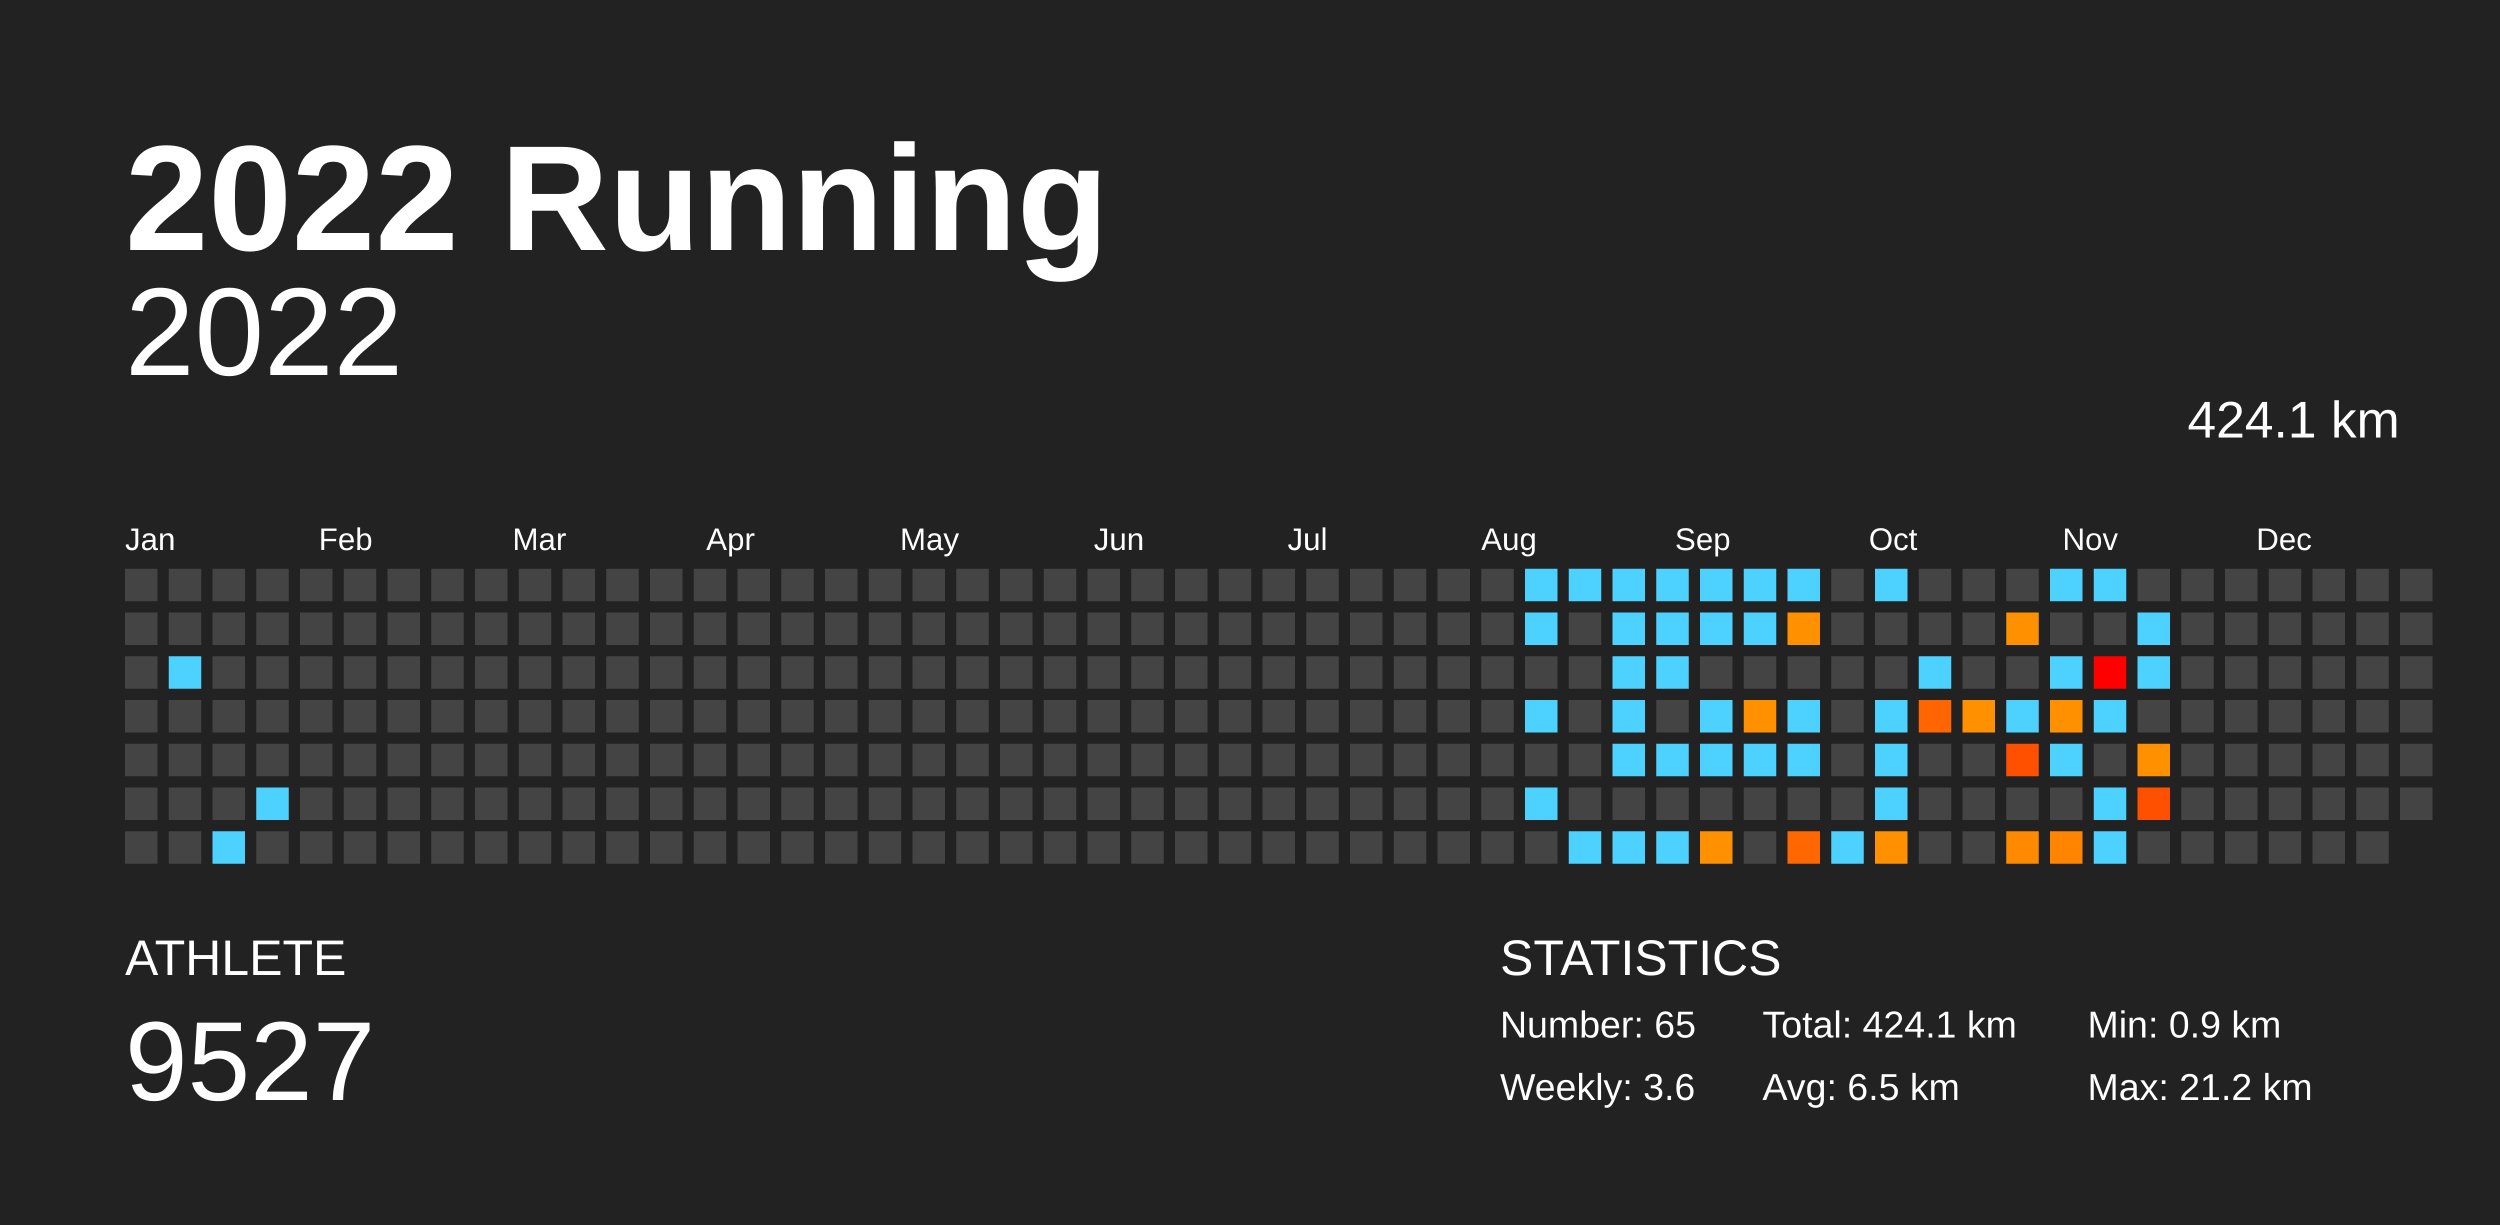
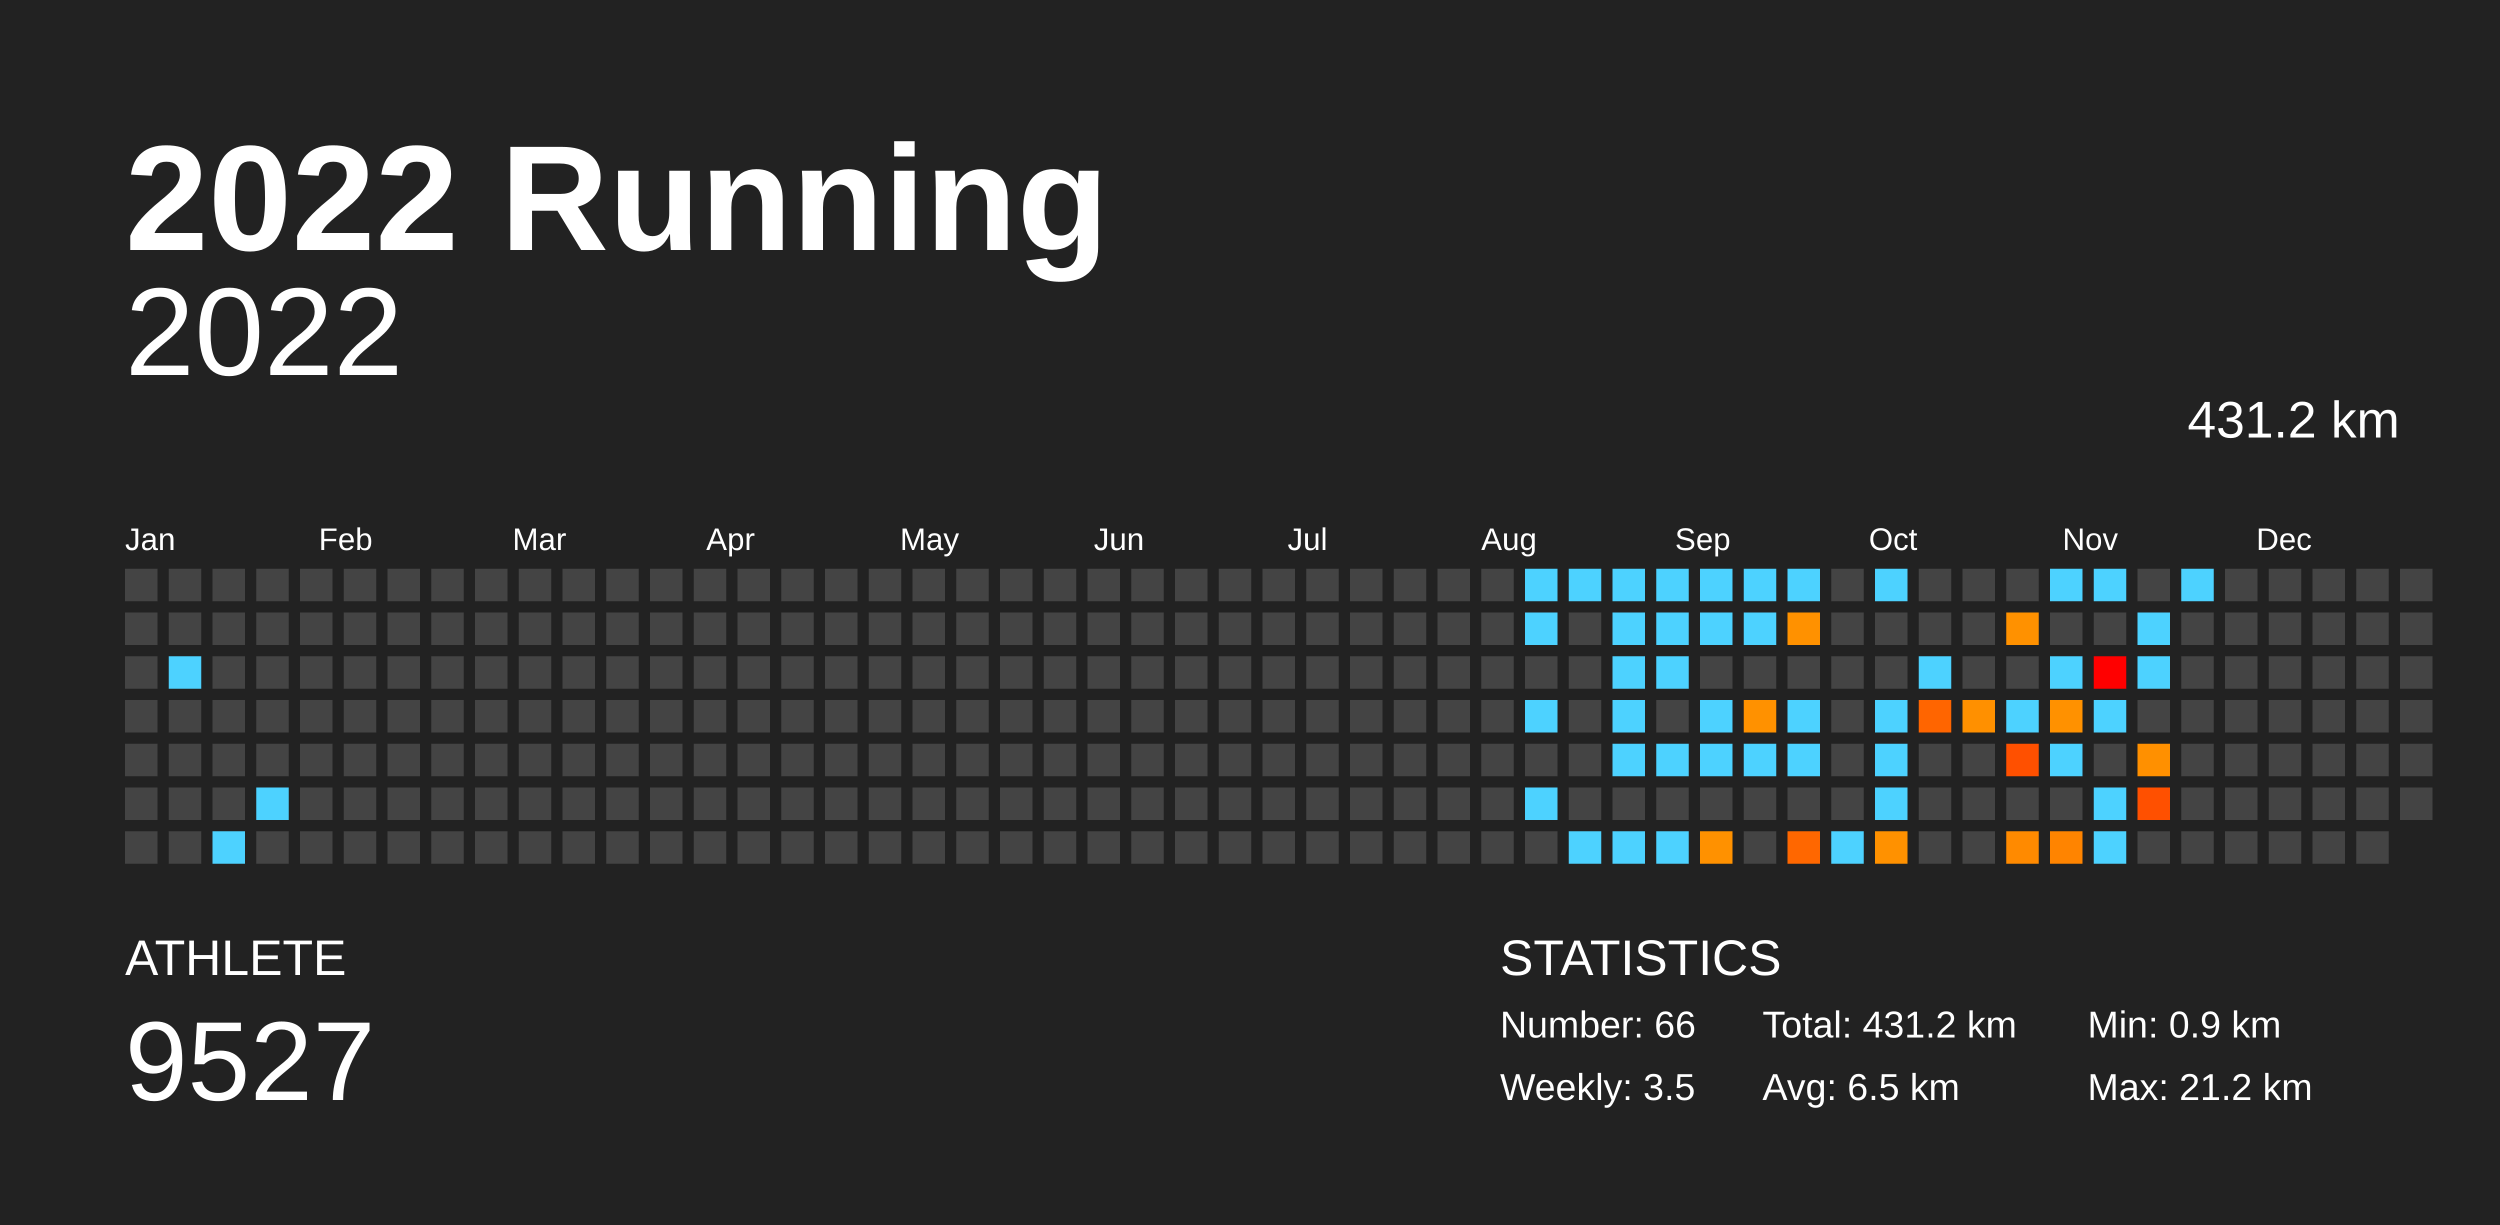
<svg xmlns="http://www.w3.org/2000/svg" baseProfile="full" height="98mm" version="1.1" viewBox="0,0,200,98" width="200mm">
  <defs />
  <rect fill="#222222" height="98" width="200" x="0" y="0" />
  <text fill="#FFFFFF" style="font-size:12px; font-family:Arial; font-weight:bold;" x="10" y="20">2022 Running</text>
  <text fill="#FFFFFF" style="font-size:4px; font-family:Arial" x="10" y="78">ATHLETE</text>
  <text fill="#FFFFFF" style="font-size:9px; font-family:Arial" x="10" y="88">9527</text>
  <text fill="#FFFFFF" style="font-size:4px; font-family:Arial" x="120" y="78">STATISTICS</text>
-   <text fill="#FFFFFF" style="font-size:3px; font-family:Arial" x="120" y="83">Number: 65</text>
-   <text fill="#FFFFFF" style="font-size:3px; font-family:Arial" x="120" y="88">Weekly: 3.6</text>
-   <text fill="#FFFFFF" style="font-size:3px; font-family:Arial" x="141" y="83">Total: 424.1 km</text>
+   <text fill="#FFFFFF" style="font-size:3px; font-family:Arial" x="120" y="83">Number: 66</text>
+   <text fill="#FFFFFF" style="font-size:3px; font-family:Arial" x="120" y="88">Weekly: 3.5</text>
+   <text fill="#FFFFFF" style="font-size:3px; font-family:Arial" x="141" y="83">Total: 431.2 km</text>
  <text fill="#FFFFFF" style="font-size:3px; font-family:Arial" x="141" y="88">Avg: 6.5 km</text>
  <text fill="#FFFFFF" style="font-size:3px; font-family:Arial" x="167" y="83">Min: 0.9 km</text>
  <text fill="#FFFFFF" style="font-size:3px; font-family:Arial" x="167" y="88">Max: 21.2 km</text>
  <text alignment-baseline="hanging" fill="#FFFFFF" style="font-size:10.0px; font-family:Arial;" x="10" y="30">2022</text>
-   <text alignment-baseline="hanging" fill="#FFFFFF" style="font-size:4.125px; font-family:Arial;" x="175" y="35">424.1 km</text>
+   <text alignment-baseline="hanging" fill="#FFFFFF" style="font-size:4.125px; font-family:Arial;" x="175" y="35">431.2 km</text>
  <text fill="#FFFFFF" style="font-size:2.5px; font-family:Arial" x="10.0" y="44">Jan</text>
  <text fill="#FFFFFF" style="font-size:2.5px; font-family:Arial" x="25.5" y="44">Feb</text>
  <text fill="#FFFFFF" style="font-size:2.5px; font-family:Arial" x="41.0" y="44">Mar</text>
  <text fill="#FFFFFF" style="font-size:2.5px; font-family:Arial" x="56.5" y="44">Apr</text>
  <text fill="#FFFFFF" style="font-size:2.5px; font-family:Arial" x="72.0" y="44">May</text>
  <text fill="#FFFFFF" style="font-size:2.5px; font-family:Arial" x="87.5" y="44">Jun</text>
  <text fill="#FFFFFF" style="font-size:2.5px; font-family:Arial" x="103.0" y="44">Jul</text>
  <text fill="#FFFFFF" style="font-size:2.5px; font-family:Arial" x="118.5" y="44">Aug</text>
  <text fill="#FFFFFF" style="font-size:2.5px; font-family:Arial" x="134.0" y="44">Sep</text>
  <text fill="#FFFFFF" style="font-size:2.5px; font-family:Arial" x="149.5" y="44">Oct</text>
  <text fill="#FFFFFF" style="font-size:2.5px; font-family:Arial" x="165.0" y="44">Nov</text>
  <text fill="#FFFFFF" style="font-size:2.5px; font-family:Arial" x="180.5" y="44">Dec</text>
  <rect fill="#444444" height="2.6" width="2.6" x="10.0" y="45.5" />
  <rect fill="#444444" height="2.6" width="2.6" x="10.0" y="49.0" />
  <rect fill="#444444" height="2.6" width="2.6" x="10.0" y="52.5" />
  <rect fill="#444444" height="2.6" width="2.6" x="10.0" y="56.0" />
  <rect fill="#444444" height="2.6" width="2.6" x="10.0" y="59.5" />
  <rect fill="#444444" height="2.6" width="2.6" x="10.0" y="63.0" />
  <rect fill="#444444" height="2.6" width="2.6" x="10.0" y="66.5" />
  <rect fill="#444444" height="2.6" width="2.6" x="13.5" y="45.5" />
  <rect fill="#444444" height="2.6" width="2.6" x="13.5" y="49.0" />
  <rect fill="#4dd2ff" height="2.6" width="2.6" x="13.5" y="52.5" />
  <rect fill="#444444" height="2.6" width="2.6" x="13.5" y="56.0" />
  <rect fill="#444444" height="2.6" width="2.6" x="13.5" y="59.5" />
  <rect fill="#444444" height="2.6" width="2.6" x="13.5" y="63.0" />
  <rect fill="#444444" height="2.6" width="2.6" x="13.5" y="66.5" />
  <rect fill="#444444" height="2.6" width="2.6" x="17.0" y="45.5" />
  <rect fill="#444444" height="2.6" width="2.6" x="17.0" y="49.0" />
  <rect fill="#444444" height="2.6" width="2.6" x="17.0" y="52.5" />
  <rect fill="#444444" height="2.6" width="2.6" x="17.0" y="56.0" />
  <rect fill="#444444" height="2.6" width="2.6" x="17.0" y="59.5" />
  <rect fill="#444444" height="2.6" width="2.6" x="17.0" y="63.0" />
  <rect fill="#4dd2ff" height="2.6" width="2.6" x="17.0" y="66.5" />
  <rect fill="#444444" height="2.6" width="2.6" x="20.5" y="45.5" />
  <rect fill="#444444" height="2.6" width="2.6" x="20.5" y="49.0" />
  <rect fill="#444444" height="2.6" width="2.6" x="20.5" y="52.5" />
  <rect fill="#444444" height="2.6" width="2.6" x="20.5" y="56.0" />
  <rect fill="#444444" height="2.6" width="2.6" x="20.5" y="59.5" />
  <rect fill="#4dd2ff" height="2.6" width="2.6" x="20.5" y="63.0" />
  <rect fill="#444444" height="2.6" width="2.6" x="20.5" y="66.5" />
  <rect fill="#444444" height="2.6" width="2.6" x="24.0" y="45.5" />
  <rect fill="#444444" height="2.6" width="2.6" x="24.0" y="49.0" />
  <rect fill="#444444" height="2.6" width="2.6" x="24.0" y="52.5" />
  <rect fill="#444444" height="2.6" width="2.6" x="24.0" y="56.0" />
  <rect fill="#444444" height="2.6" width="2.6" x="24.0" y="59.5" />
  <rect fill="#444444" height="2.6" width="2.6" x="24.0" y="63.0" />
  <rect fill="#444444" height="2.6" width="2.6" x="24.0" y="66.5" />
  <rect fill="#444444" height="2.6" width="2.6" x="27.5" y="45.5" />
  <rect fill="#444444" height="2.6" width="2.6" x="27.5" y="49.0" />
  <rect fill="#444444" height="2.6" width="2.6" x="27.5" y="52.5" />
  <rect fill="#444444" height="2.6" width="2.6" x="27.5" y="56.0" />
  <rect fill="#444444" height="2.6" width="2.6" x="27.5" y="59.5" />
  <rect fill="#444444" height="2.6" width="2.6" x="27.5" y="63.0" />
  <rect fill="#444444" height="2.6" width="2.6" x="27.5" y="66.5" />
  <rect fill="#444444" height="2.6" width="2.6" x="31.0" y="45.5" />
  <rect fill="#444444" height="2.6" width="2.6" x="31.0" y="49.0" />
  <rect fill="#444444" height="2.6" width="2.6" x="31.0" y="52.5" />
  <rect fill="#444444" height="2.6" width="2.6" x="31.0" y="56.0" />
  <rect fill="#444444" height="2.6" width="2.6" x="31.0" y="59.5" />
  <rect fill="#444444" height="2.6" width="2.6" x="31.0" y="63.0" />
  <rect fill="#444444" height="2.6" width="2.6" x="31.0" y="66.5" />
  <rect fill="#444444" height="2.6" width="2.6" x="34.5" y="45.5" />
  <rect fill="#444444" height="2.6" width="2.6" x="34.5" y="49.0" />
  <rect fill="#444444" height="2.6" width="2.6" x="34.5" y="52.5" />
  <rect fill="#444444" height="2.6" width="2.6" x="34.5" y="56.0" />
  <rect fill="#444444" height="2.6" width="2.6" x="34.5" y="59.5" />
  <rect fill="#444444" height="2.6" width="2.6" x="34.5" y="63.0" />
  <rect fill="#444444" height="2.6" width="2.6" x="34.5" y="66.5" />
  <rect fill="#444444" height="2.6" width="2.6" x="38.0" y="45.5" />
  <rect fill="#444444" height="2.6" width="2.6" x="38.0" y="49.0" />
  <rect fill="#444444" height="2.6" width="2.6" x="38.0" y="52.5" />
  <rect fill="#444444" height="2.6" width="2.6" x="38.0" y="56.0" />
  <rect fill="#444444" height="2.6" width="2.6" x="38.0" y="59.5" />
  <rect fill="#444444" height="2.6" width="2.6" x="38.0" y="63.0" />
  <rect fill="#444444" height="2.6" width="2.6" x="38.0" y="66.5" />
  <rect fill="#444444" height="2.6" width="2.6" x="41.5" y="45.5" />
  <rect fill="#444444" height="2.6" width="2.6" x="41.5" y="49.0" />
  <rect fill="#444444" height="2.6" width="2.6" x="41.5" y="52.5" />
  <rect fill="#444444" height="2.6" width="2.6" x="41.5" y="56.0" />
  <rect fill="#444444" height="2.6" width="2.6" x="41.5" y="59.5" />
  <rect fill="#444444" height="2.6" width="2.6" x="41.5" y="63.0" />
  <rect fill="#444444" height="2.6" width="2.6" x="41.5" y="66.5" />
  <rect fill="#444444" height="2.6" width="2.6" x="45.0" y="45.5" />
  <rect fill="#444444" height="2.6" width="2.6" x="45.0" y="49.0" />
  <rect fill="#444444" height="2.6" width="2.6" x="45.0" y="52.5" />
  <rect fill="#444444" height="2.6" width="2.6" x="45.0" y="56.0" />
  <rect fill="#444444" height="2.6" width="2.6" x="45.0" y="59.5" />
  <rect fill="#444444" height="2.6" width="2.6" x="45.0" y="63.0" />
  <rect fill="#444444" height="2.6" width="2.6" x="45.0" y="66.5" />
  <rect fill="#444444" height="2.6" width="2.6" x="48.5" y="45.5" />
  <rect fill="#444444" height="2.6" width="2.6" x="48.5" y="49.0" />
  <rect fill="#444444" height="2.6" width="2.6" x="48.5" y="52.5" />
  <rect fill="#444444" height="2.6" width="2.6" x="48.5" y="56.0" />
  <rect fill="#444444" height="2.6" width="2.6" x="48.5" y="59.5" />
  <rect fill="#444444" height="2.6" width="2.6" x="48.5" y="63.0" />
  <rect fill="#444444" height="2.6" width="2.6" x="48.5" y="66.5" />
  <rect fill="#444444" height="2.6" width="2.6" x="52.0" y="45.5" />
  <rect fill="#444444" height="2.6" width="2.6" x="52.0" y="49.0" />
  <rect fill="#444444" height="2.6" width="2.6" x="52.0" y="52.5" />
  <rect fill="#444444" height="2.6" width="2.6" x="52.0" y="56.0" />
  <rect fill="#444444" height="2.6" width="2.6" x="52.0" y="59.5" />
  <rect fill="#444444" height="2.6" width="2.6" x="52.0" y="63.0" />
  <rect fill="#444444" height="2.6" width="2.6" x="52.0" y="66.5" />
  <rect fill="#444444" height="2.6" width="2.6" x="55.5" y="45.5" />
  <rect fill="#444444" height="2.6" width="2.6" x="55.5" y="49.0" />
  <rect fill="#444444" height="2.6" width="2.6" x="55.5" y="52.5" />
  <rect fill="#444444" height="2.6" width="2.6" x="55.5" y="56.0" />
  <rect fill="#444444" height="2.6" width="2.6" x="55.5" y="59.5" />
  <rect fill="#444444" height="2.6" width="2.6" x="55.5" y="63.0" />
  <rect fill="#444444" height="2.6" width="2.6" x="55.5" y="66.5" />
  <rect fill="#444444" height="2.6" width="2.6" x="59.0" y="45.5" />
  <rect fill="#444444" height="2.6" width="2.6" x="59.0" y="49.0" />
  <rect fill="#444444" height="2.6" width="2.6" x="59.0" y="52.5" />
  <rect fill="#444444" height="2.6" width="2.6" x="59.0" y="56.0" />
  <rect fill="#444444" height="2.6" width="2.6" x="59.0" y="59.5" />
  <rect fill="#444444" height="2.6" width="2.6" x="59.0" y="63.0" />
  <rect fill="#444444" height="2.6" width="2.6" x="59.0" y="66.5" />
  <rect fill="#444444" height="2.6" width="2.6" x="62.5" y="45.5" />
  <rect fill="#444444" height="2.6" width="2.6" x="62.5" y="49.0" />
  <rect fill="#444444" height="2.6" width="2.6" x="62.5" y="52.5" />
  <rect fill="#444444" height="2.6" width="2.6" x="62.5" y="56.0" />
  <rect fill="#444444" height="2.6" width="2.6" x="62.5" y="59.5" />
  <rect fill="#444444" height="2.6" width="2.6" x="62.5" y="63.0" />
  <rect fill="#444444" height="2.6" width="2.6" x="62.5" y="66.5" />
  <rect fill="#444444" height="2.6" width="2.6" x="66.0" y="45.5" />
  <rect fill="#444444" height="2.6" width="2.6" x="66.0" y="49.0" />
  <rect fill="#444444" height="2.6" width="2.6" x="66.0" y="52.5" />
  <rect fill="#444444" height="2.6" width="2.6" x="66.0" y="56.0" />
  <rect fill="#444444" height="2.6" width="2.6" x="66.0" y="59.5" />
  <rect fill="#444444" height="2.6" width="2.6" x="66.0" y="63.0" />
  <rect fill="#444444" height="2.6" width="2.6" x="66.0" y="66.5" />
  <rect fill="#444444" height="2.6" width="2.6" x="69.5" y="45.5" />
  <rect fill="#444444" height="2.6" width="2.6" x="69.5" y="49.0" />
  <rect fill="#444444" height="2.6" width="2.6" x="69.5" y="52.5" />
  <rect fill="#444444" height="2.6" width="2.6" x="69.5" y="56.0" />
  <rect fill="#444444" height="2.6" width="2.6" x="69.5" y="59.5" />
  <rect fill="#444444" height="2.6" width="2.6" x="69.5" y="63.0" />
  <rect fill="#444444" height="2.6" width="2.6" x="69.5" y="66.5" />
  <rect fill="#444444" height="2.6" width="2.6" x="73.0" y="45.5" />
  <rect fill="#444444" height="2.6" width="2.6" x="73.0" y="49.0" />
  <rect fill="#444444" height="2.6" width="2.6" x="73.0" y="52.5" />
  <rect fill="#444444" height="2.6" width="2.6" x="73.0" y="56.0" />
  <rect fill="#444444" height="2.6" width="2.6" x="73.0" y="59.5" />
  <rect fill="#444444" height="2.6" width="2.6" x="73.0" y="63.0" />
  <rect fill="#444444" height="2.6" width="2.6" x="73.0" y="66.5" />
  <rect fill="#444444" height="2.6" width="2.6" x="76.5" y="45.5" />
  <rect fill="#444444" height="2.6" width="2.6" x="76.5" y="49.0" />
  <rect fill="#444444" height="2.6" width="2.6" x="76.5" y="52.5" />
  <rect fill="#444444" height="2.6" width="2.6" x="76.5" y="56.0" />
  <rect fill="#444444" height="2.6" width="2.6" x="76.5" y="59.5" />
  <rect fill="#444444" height="2.6" width="2.6" x="76.5" y="63.0" />
  <rect fill="#444444" height="2.6" width="2.6" x="76.5" y="66.5" />
  <rect fill="#444444" height="2.6" width="2.6" x="80.0" y="45.5" />
  <rect fill="#444444" height="2.6" width="2.6" x="80.0" y="49.0" />
  <rect fill="#444444" height="2.6" width="2.6" x="80.0" y="52.5" />
  <rect fill="#444444" height="2.6" width="2.6" x="80.0" y="56.0" />
  <rect fill="#444444" height="2.6" width="2.6" x="80.0" y="59.5" />
  <rect fill="#444444" height="2.6" width="2.6" x="80.0" y="63.0" />
  <rect fill="#444444" height="2.6" width="2.6" x="80.0" y="66.5" />
  <rect fill="#444444" height="2.6" width="2.6" x="83.5" y="45.5" />
  <rect fill="#444444" height="2.6" width="2.6" x="83.5" y="49.0" />
  <rect fill="#444444" height="2.6" width="2.6" x="83.5" y="52.5" />
  <rect fill="#444444" height="2.6" width="2.6" x="83.5" y="56.0" />
  <rect fill="#444444" height="2.6" width="2.6" x="83.5" y="59.5" />
  <rect fill="#444444" height="2.6" width="2.6" x="83.5" y="63.0" />
  <rect fill="#444444" height="2.6" width="2.6" x="83.5" y="66.5" />
  <rect fill="#444444" height="2.6" width="2.6" x="87.0" y="45.5" />
  <rect fill="#444444" height="2.6" width="2.6" x="87.0" y="49.0" />
  <rect fill="#444444" height="2.6" width="2.6" x="87.0" y="52.5" />
  <rect fill="#444444" height="2.6" width="2.6" x="87.0" y="56.0" />
  <rect fill="#444444" height="2.6" width="2.6" x="87.0" y="59.5" />
  <rect fill="#444444" height="2.6" width="2.6" x="87.0" y="63.0" />
  <rect fill="#444444" height="2.6" width="2.6" x="87.0" y="66.5" />
  <rect fill="#444444" height="2.6" width="2.6" x="90.5" y="45.5" />
  <rect fill="#444444" height="2.6" width="2.6" x="90.5" y="49.0" />
  <rect fill="#444444" height="2.6" width="2.6" x="90.5" y="52.5" />
  <rect fill="#444444" height="2.6" width="2.6" x="90.5" y="56.0" />
  <rect fill="#444444" height="2.6" width="2.6" x="90.5" y="59.5" />
  <rect fill="#444444" height="2.6" width="2.6" x="90.5" y="63.0" />
  <rect fill="#444444" height="2.6" width="2.6" x="90.5" y="66.5" />
  <rect fill="#444444" height="2.6" width="2.6" x="94.0" y="45.5" />
  <rect fill="#444444" height="2.6" width="2.6" x="94.0" y="49.0" />
  <rect fill="#444444" height="2.6" width="2.6" x="94.0" y="52.5" />
  <rect fill="#444444" height="2.6" width="2.6" x="94.0" y="56.0" />
  <rect fill="#444444" height="2.6" width="2.6" x="94.0" y="59.5" />
  <rect fill="#444444" height="2.6" width="2.6" x="94.0" y="63.0" />
  <rect fill="#444444" height="2.6" width="2.6" x="94.0" y="66.5" />
  <rect fill="#444444" height="2.6" width="2.6" x="97.5" y="45.5" />
  <rect fill="#444444" height="2.6" width="2.6" x="97.5" y="49.0" />
  <rect fill="#444444" height="2.6" width="2.6" x="97.5" y="52.5" />
  <rect fill="#444444" height="2.6" width="2.6" x="97.5" y="56.0" />
  <rect fill="#444444" height="2.6" width="2.6" x="97.5" y="59.5" />
  <rect fill="#444444" height="2.6" width="2.6" x="97.5" y="63.0" />
  <rect fill="#444444" height="2.6" width="2.6" x="97.5" y="66.5" />
  <rect fill="#444444" height="2.6" width="2.6" x="101.0" y="45.5" />
  <rect fill="#444444" height="2.6" width="2.6" x="101.0" y="49.0" />
  <rect fill="#444444" height="2.6" width="2.6" x="101.0" y="52.5" />
  <rect fill="#444444" height="2.6" width="2.6" x="101.0" y="56.0" />
  <rect fill="#444444" height="2.6" width="2.6" x="101.0" y="59.5" />
  <rect fill="#444444" height="2.6" width="2.6" x="101.0" y="63.0" />
  <rect fill="#444444" height="2.6" width="2.6" x="101.0" y="66.5" />
  <rect fill="#444444" height="2.6" width="2.6" x="104.5" y="45.5" />
  <rect fill="#444444" height="2.6" width="2.6" x="104.5" y="49.0" />
  <rect fill="#444444" height="2.6" width="2.6" x="104.5" y="52.5" />
  <rect fill="#444444" height="2.6" width="2.6" x="104.5" y="56.0" />
  <rect fill="#444444" height="2.6" width="2.6" x="104.5" y="59.5" />
  <rect fill="#444444" height="2.6" width="2.6" x="104.5" y="63.0" />
  <rect fill="#444444" height="2.6" width="2.6" x="104.5" y="66.5" />
  <rect fill="#444444" height="2.6" width="2.6" x="108.0" y="45.5" />
  <rect fill="#444444" height="2.6" width="2.6" x="108.0" y="49.0" />
  <rect fill="#444444" height="2.6" width="2.6" x="108.0" y="52.5" />
  <rect fill="#444444" height="2.6" width="2.6" x="108.0" y="56.0" />
  <rect fill="#444444" height="2.6" width="2.6" x="108.0" y="59.5" />
  <rect fill="#444444" height="2.6" width="2.6" x="108.0" y="63.0" />
  <rect fill="#444444" height="2.6" width="2.6" x="108.0" y="66.5" />
  <rect fill="#444444" height="2.6" width="2.6" x="111.5" y="45.5" />
  <rect fill="#444444" height="2.6" width="2.6" x="111.5" y="49.0" />
  <rect fill="#444444" height="2.6" width="2.6" x="111.5" y="52.5" />
  <rect fill="#444444" height="2.6" width="2.6" x="111.5" y="56.0" />
  <rect fill="#444444" height="2.6" width="2.6" x="111.5" y="59.5" />
  <rect fill="#444444" height="2.6" width="2.6" x="111.5" y="63.0" />
  <rect fill="#444444" height="2.6" width="2.6" x="111.5" y="66.5" />
  <rect fill="#444444" height="2.6" width="2.6" x="115.0" y="45.5" />
  <rect fill="#444444" height="2.6" width="2.6" x="115.0" y="49.0" />
  <rect fill="#444444" height="2.6" width="2.6" x="115.0" y="52.5" />
  <rect fill="#444444" height="2.6" width="2.6" x="115.0" y="56.0" />
  <rect fill="#444444" height="2.6" width="2.6" x="115.0" y="59.5" />
  <rect fill="#444444" height="2.6" width="2.6" x="115.0" y="63.0" />
  <rect fill="#444444" height="2.6" width="2.6" x="115.0" y="66.5" />
  <rect fill="#444444" height="2.6" width="2.6" x="118.5" y="45.5" />
  <rect fill="#444444" height="2.6" width="2.6" x="118.5" y="49.0" />
  <rect fill="#444444" height="2.6" width="2.6" x="118.5" y="52.5" />
  <rect fill="#444444" height="2.6" width="2.6" x="118.5" y="56.0" />
  <rect fill="#444444" height="2.6" width="2.6" x="118.5" y="59.5" />
  <rect fill="#444444" height="2.6" width="2.6" x="118.5" y="63.0" />
  <rect fill="#444444" height="2.6" width="2.6" x="118.5" y="66.5" />
  <rect fill="#4dd2ff" height="2.6" width="2.6" x="122.0" y="45.5" />
  <rect fill="#4dd2ff" height="2.6" width="2.6" x="122.0" y="49.0" />
  <rect fill="#444444" height="2.6" width="2.6" x="122.0" y="52.5" />
  <rect fill="#4dd2ff" height="2.6" width="2.6" x="122.0" y="56.0" />
  <rect fill="#444444" height="2.6" width="2.6" x="122.0" y="59.5" />
  <rect fill="#4dd2ff" height="2.6" width="2.6" x="122.0" y="63.0" />
  <rect fill="#444444" height="2.6" width="2.6" x="122.0" y="66.5" />
  <rect fill="#4dd2ff" height="2.6" width="2.6" x="125.5" y="45.5" />
  <rect fill="#444444" height="2.6" width="2.6" x="125.5" y="49.0" />
  <rect fill="#444444" height="2.6" width="2.6" x="125.5" y="52.5" />
  <rect fill="#444444" height="2.6" width="2.6" x="125.5" y="56.0" />
  <rect fill="#444444" height="2.6" width="2.6" x="125.5" y="59.5" />
  <rect fill="#444444" height="2.6" width="2.6" x="125.5" y="63.0" />
  <rect fill="#4dd2ff" height="2.6" width="2.6" x="125.5" y="66.5" />
  <rect fill="#4dd2ff" height="2.6" width="2.6" x="129.0" y="45.5" />
  <rect fill="#4dd2ff" height="2.6" width="2.6" x="129.0" y="49.0" />
  <rect fill="#4dd2ff" height="2.6" width="2.6" x="129.0" y="52.5" />
  <rect fill="#4dd2ff" height="2.6" width="2.6" x="129.0" y="56.0" />
  <rect fill="#4dd2ff" height="2.6" width="2.6" x="129.0" y="59.5" />
  <rect fill="#444444" height="2.6" width="2.6" x="129.0" y="63.0" />
  <rect fill="#4dd2ff" height="2.6" width="2.6" x="129.0" y="66.5" />
  <rect fill="#4dd2ff" height="2.6" width="2.6" x="132.5" y="45.5" />
  <rect fill="#4dd2ff" height="2.6" width="2.6" x="132.5" y="49.0" />
  <rect fill="#4dd2ff" height="2.6" width="2.6" x="132.5" y="52.5" />
  <rect fill="#444444" height="2.6" width="2.6" x="132.5" y="56.0" />
  <rect fill="#4dd2ff" height="2.6" width="2.6" x="132.5" y="59.5" />
  <rect fill="#444444" height="2.6" width="2.6" x="132.5" y="63.0" />
  <rect fill="#4dd2ff" height="2.6" width="2.6" x="132.5" y="66.5" />
  <rect fill="#4dd2ff" height="2.6" width="2.6" x="136.0" y="45.5" />
  <rect fill="#4dd2ff" height="2.6" width="2.6" x="136.0" y="49.0" />
  <rect fill="#444444" height="2.6" width="2.6" x="136.0" y="52.5" />
  <rect fill="#4dd2ff" height="2.6" width="2.6" x="136.0" y="56.0" />
  <rect fill="#4dd2ff" height="2.6" width="2.6" x="136.0" y="59.5" />
  <rect fill="#444444" height="2.6" width="2.6" x="136.0" y="63.0" />
  <rect fill="#ff9100" height="2.6" width="2.6" x="136.0" y="66.5" />
  <rect fill="#4dd2ff" height="2.6" width="2.6" x="139.5" y="45.5" />
  <rect fill="#4dd2ff" height="2.6" width="2.6" x="139.5" y="49.0" />
  <rect fill="#444444" height="2.6" width="2.6" x="139.5" y="52.5" />
  <rect fill="#ff9100" height="2.6" width="2.6" x="139.5" y="56.0" />
  <rect fill="#4dd2ff" height="2.6" width="2.6" x="139.5" y="59.5" />
  <rect fill="#444444" height="2.6" width="2.6" x="139.5" y="63.0" />
  <rect fill="#444444" height="2.6" width="2.6" x="139.5" y="66.5" />
  <rect fill="#4dd2ff" height="2.6" width="2.6" x="143.0" y="45.5" />
  <rect fill="#ff9100" height="2.6" width="2.6" x="143.0" y="49.0" />
  <rect fill="#444444" height="2.6" width="2.6" x="143.0" y="52.5" />
  <rect fill="#4dd2ff" height="2.6" width="2.6" x="143.0" y="56.0" />
  <rect fill="#4dd2ff" height="2.6" width="2.6" x="143.0" y="59.5" />
  <rect fill="#444444" height="2.6" width="2.6" x="143.0" y="63.0" />
  <rect fill="#ff6700" height="2.6" width="2.6" x="143.0" y="66.5" />
  <rect fill="#444444" height="2.6" width="2.6" x="146.5" y="45.5" />
  <rect fill="#444444" height="2.6" width="2.6" x="146.5" y="49.0" />
  <rect fill="#444444" height="2.6" width="2.6" x="146.5" y="52.5" />
  <rect fill="#444444" height="2.6" width="2.6" x="146.5" y="56.0" />
  <rect fill="#444444" height="2.6" width="2.6" x="146.5" y="59.5" />
  <rect fill="#444444" height="2.6" width="2.6" x="146.5" y="63.0" />
  <rect fill="#4dd2ff" height="2.6" width="2.6" x="146.5" y="66.5" />
  <rect fill="#4dd2ff" height="2.6" width="2.6" x="150.0" y="45.5" />
  <rect fill="#444444" height="2.6" width="2.6" x="150.0" y="49.0" />
  <rect fill="#444444" height="2.6" width="2.6" x="150.0" y="52.5" />
  <rect fill="#4dd2ff" height="2.6" width="2.6" x="150.0" y="56.0" />
  <rect fill="#4dd2ff" height="2.6" width="2.6" x="150.0" y="59.5" />
  <rect fill="#4dd2ff" height="2.6" width="2.6" x="150.0" y="63.0" />
  <rect fill="#ff9100" height="2.6" width="2.6" x="150.0" y="66.5" />
  <rect fill="#444444" height="2.6" width="2.6" x="153.5" y="45.5" />
  <rect fill="#444444" height="2.6" width="2.6" x="153.5" y="49.0" />
  <rect fill="#4dd2ff" height="2.6" width="2.6" x="153.5" y="52.5" />
  <rect fill="#ff6500" height="2.6" width="2.6" x="153.5" y="56.0" />
  <rect fill="#444444" height="2.6" width="2.6" x="153.5" y="59.5" />
  <rect fill="#444444" height="2.6" width="2.6" x="153.5" y="63.0" />
  <rect fill="#444444" height="2.6" width="2.6" x="153.5" y="66.5" />
  <rect fill="#444444" height="2.6" width="2.6" x="157.0" y="45.5" />
  <rect fill="#444444" height="2.6" width="2.6" x="157.0" y="49.0" />
  <rect fill="#444444" height="2.6" width="2.6" x="157.0" y="52.5" />
  <rect fill="#ff9000" height="2.6" width="2.6" x="157.0" y="56.0" />
  <rect fill="#444444" height="2.6" width="2.6" x="157.0" y="59.5" />
  <rect fill="#444444" height="2.6" width="2.6" x="157.0" y="63.0" />
  <rect fill="#444444" height="2.6" width="2.6" x="157.0" y="66.5" />
  <rect fill="#444444" height="2.6" width="2.6" x="160.5" y="45.5" />
  <rect fill="#ff9100" height="2.6" width="2.6" x="160.5" y="49.0" />
  <rect fill="#444444" height="2.6" width="2.6" x="160.5" y="52.5" />
  <rect fill="#4dd2ff" height="2.6" width="2.6" x="160.5" y="56.0" />
  <rect fill="#ff5000" height="2.6" width="2.6" x="160.5" y="59.5" />
  <rect fill="#444444" height="2.6" width="2.6" x="160.5" y="63.0" />
  <rect fill="#ff8a00" height="2.6" width="2.6" x="160.5" y="66.5" />
  <rect fill="#4dd2ff" height="2.6" width="2.6" x="164.0" y="45.5" />
  <rect fill="#444444" height="2.6" width="2.6" x="164.0" y="49.0" />
  <rect fill="#4dd2ff" height="2.6" width="2.6" x="164.0" y="52.5" />
  <rect fill="#ff9100" height="2.6" width="2.6" x="164.0" y="56.0" />
  <rect fill="#4dd2ff" height="2.6" width="2.6" x="164.0" y="59.5" />
  <rect fill="#444444" height="2.6" width="2.6" x="164.0" y="63.0" />
  <rect fill="#ff8400" height="2.6" width="2.6" x="164.0" y="66.5" />
  <rect fill="#4dd2ff" height="2.6" width="2.6" x="167.5" y="45.5" />
  <rect fill="#444444" height="2.6" width="2.6" x="167.5" y="49.0" />
  <rect fill="red" height="2.6" width="2.6" x="167.5" y="52.5" />
  <rect fill="#4dd2ff" height="2.6" width="2.6" x="167.5" y="56.0" />
  <rect fill="#444444" height="2.6" width="2.6" x="167.5" y="59.5" />
  <rect fill="#4dd2ff" height="2.6" width="2.6" x="167.5" y="63.0" />
  <rect fill="#4dd2ff" height="2.6" width="2.6" x="167.5" y="66.5" />
  <rect fill="#444444" height="2.6" width="2.6" x="171.0" y="45.5" />
  <rect fill="#4dd2ff" height="2.6" width="2.6" x="171.0" y="49.0" />
  <rect fill="#4dd2ff" height="2.6" width="2.6" x="171.0" y="52.5" />
  <rect fill="#444444" height="2.6" width="2.6" x="171.0" y="56.0" />
  <rect fill="#ff9000" height="2.6" width="2.6" x="171.0" y="59.5" />
  <rect fill="#ff5000" height="2.6" width="2.6" x="171.0" y="63.0" />
  <rect fill="#444444" height="2.6" width="2.6" x="171.0" y="66.5" />
-   <rect fill="#444444" height="2.6" width="2.6" x="174.5" y="45.5" />
+   <rect fill="#4dd2ff" height="2.6" width="2.6" x="174.5" y="45.5" />
  <rect fill="#444444" height="2.6" width="2.6" x="174.5" y="49.0" />
  <rect fill="#444444" height="2.6" width="2.6" x="174.5" y="52.5" />
  <rect fill="#444444" height="2.6" width="2.6" x="174.5" y="56.0" />
  <rect fill="#444444" height="2.6" width="2.6" x="174.5" y="59.5" />
  <rect fill="#444444" height="2.6" width="2.6" x="174.5" y="63.0" />
  <rect fill="#444444" height="2.6" width="2.6" x="174.5" y="66.5" />
  <rect fill="#444444" height="2.6" width="2.6" x="178.0" y="45.5" />
  <rect fill="#444444" height="2.6" width="2.6" x="178.0" y="49.0" />
  <rect fill="#444444" height="2.6" width="2.6" x="178.0" y="52.5" />
  <rect fill="#444444" height="2.6" width="2.6" x="178.0" y="56.0" />
  <rect fill="#444444" height="2.6" width="2.6" x="178.0" y="59.5" />
  <rect fill="#444444" height="2.6" width="2.6" x="178.0" y="63.0" />
  <rect fill="#444444" height="2.6" width="2.6" x="178.0" y="66.5" />
  <rect fill="#444444" height="2.6" width="2.6" x="181.5" y="45.5" />
  <rect fill="#444444" height="2.6" width="2.6" x="181.5" y="49.0" />
  <rect fill="#444444" height="2.6" width="2.6" x="181.5" y="52.5" />
  <rect fill="#444444" height="2.6" width="2.6" x="181.5" y="56.0" />
  <rect fill="#444444" height="2.6" width="2.6" x="181.5" y="59.5" />
  <rect fill="#444444" height="2.6" width="2.6" x="181.5" y="63.0" />
  <rect fill="#444444" height="2.6" width="2.6" x="181.5" y="66.5" />
  <rect fill="#444444" height="2.6" width="2.6" x="185.0" y="45.5" />
  <rect fill="#444444" height="2.6" width="2.6" x="185.0" y="49.0" />
  <rect fill="#444444" height="2.6" width="2.6" x="185.0" y="52.5" />
  <rect fill="#444444" height="2.6" width="2.6" x="185.0" y="56.0" />
  <rect fill="#444444" height="2.6" width="2.6" x="185.0" y="59.5" />
  <rect fill="#444444" height="2.6" width="2.6" x="185.0" y="63.0" />
  <rect fill="#444444" height="2.6" width="2.6" x="185.0" y="66.5" />
  <rect fill="#444444" height="2.6" width="2.6" x="188.5" y="45.5" />
  <rect fill="#444444" height="2.6" width="2.6" x="188.5" y="49.0" />
  <rect fill="#444444" height="2.6" width="2.6" x="188.5" y="52.5" />
  <rect fill="#444444" height="2.6" width="2.6" x="188.5" y="56.0" />
  <rect fill="#444444" height="2.6" width="2.6" x="188.5" y="59.5" />
  <rect fill="#444444" height="2.6" width="2.6" x="188.5" y="63.0" />
  <rect fill="#444444" height="2.6" width="2.6" x="188.5" y="66.5" />
  <rect fill="#444444" height="2.6" width="2.6" x="192.0" y="45.5" />
  <rect fill="#444444" height="2.6" width="2.6" x="192.0" y="49.0" />
  <rect fill="#444444" height="2.6" width="2.6" x="192.0" y="52.5" />
  <rect fill="#444444" height="2.6" width="2.6" x="192.0" y="56.0" />
  <rect fill="#444444" height="2.6" width="2.6" x="192.0" y="59.5" />
  <rect fill="#444444" height="2.6" width="2.6" x="192.0" y="63.0" />
</svg>
